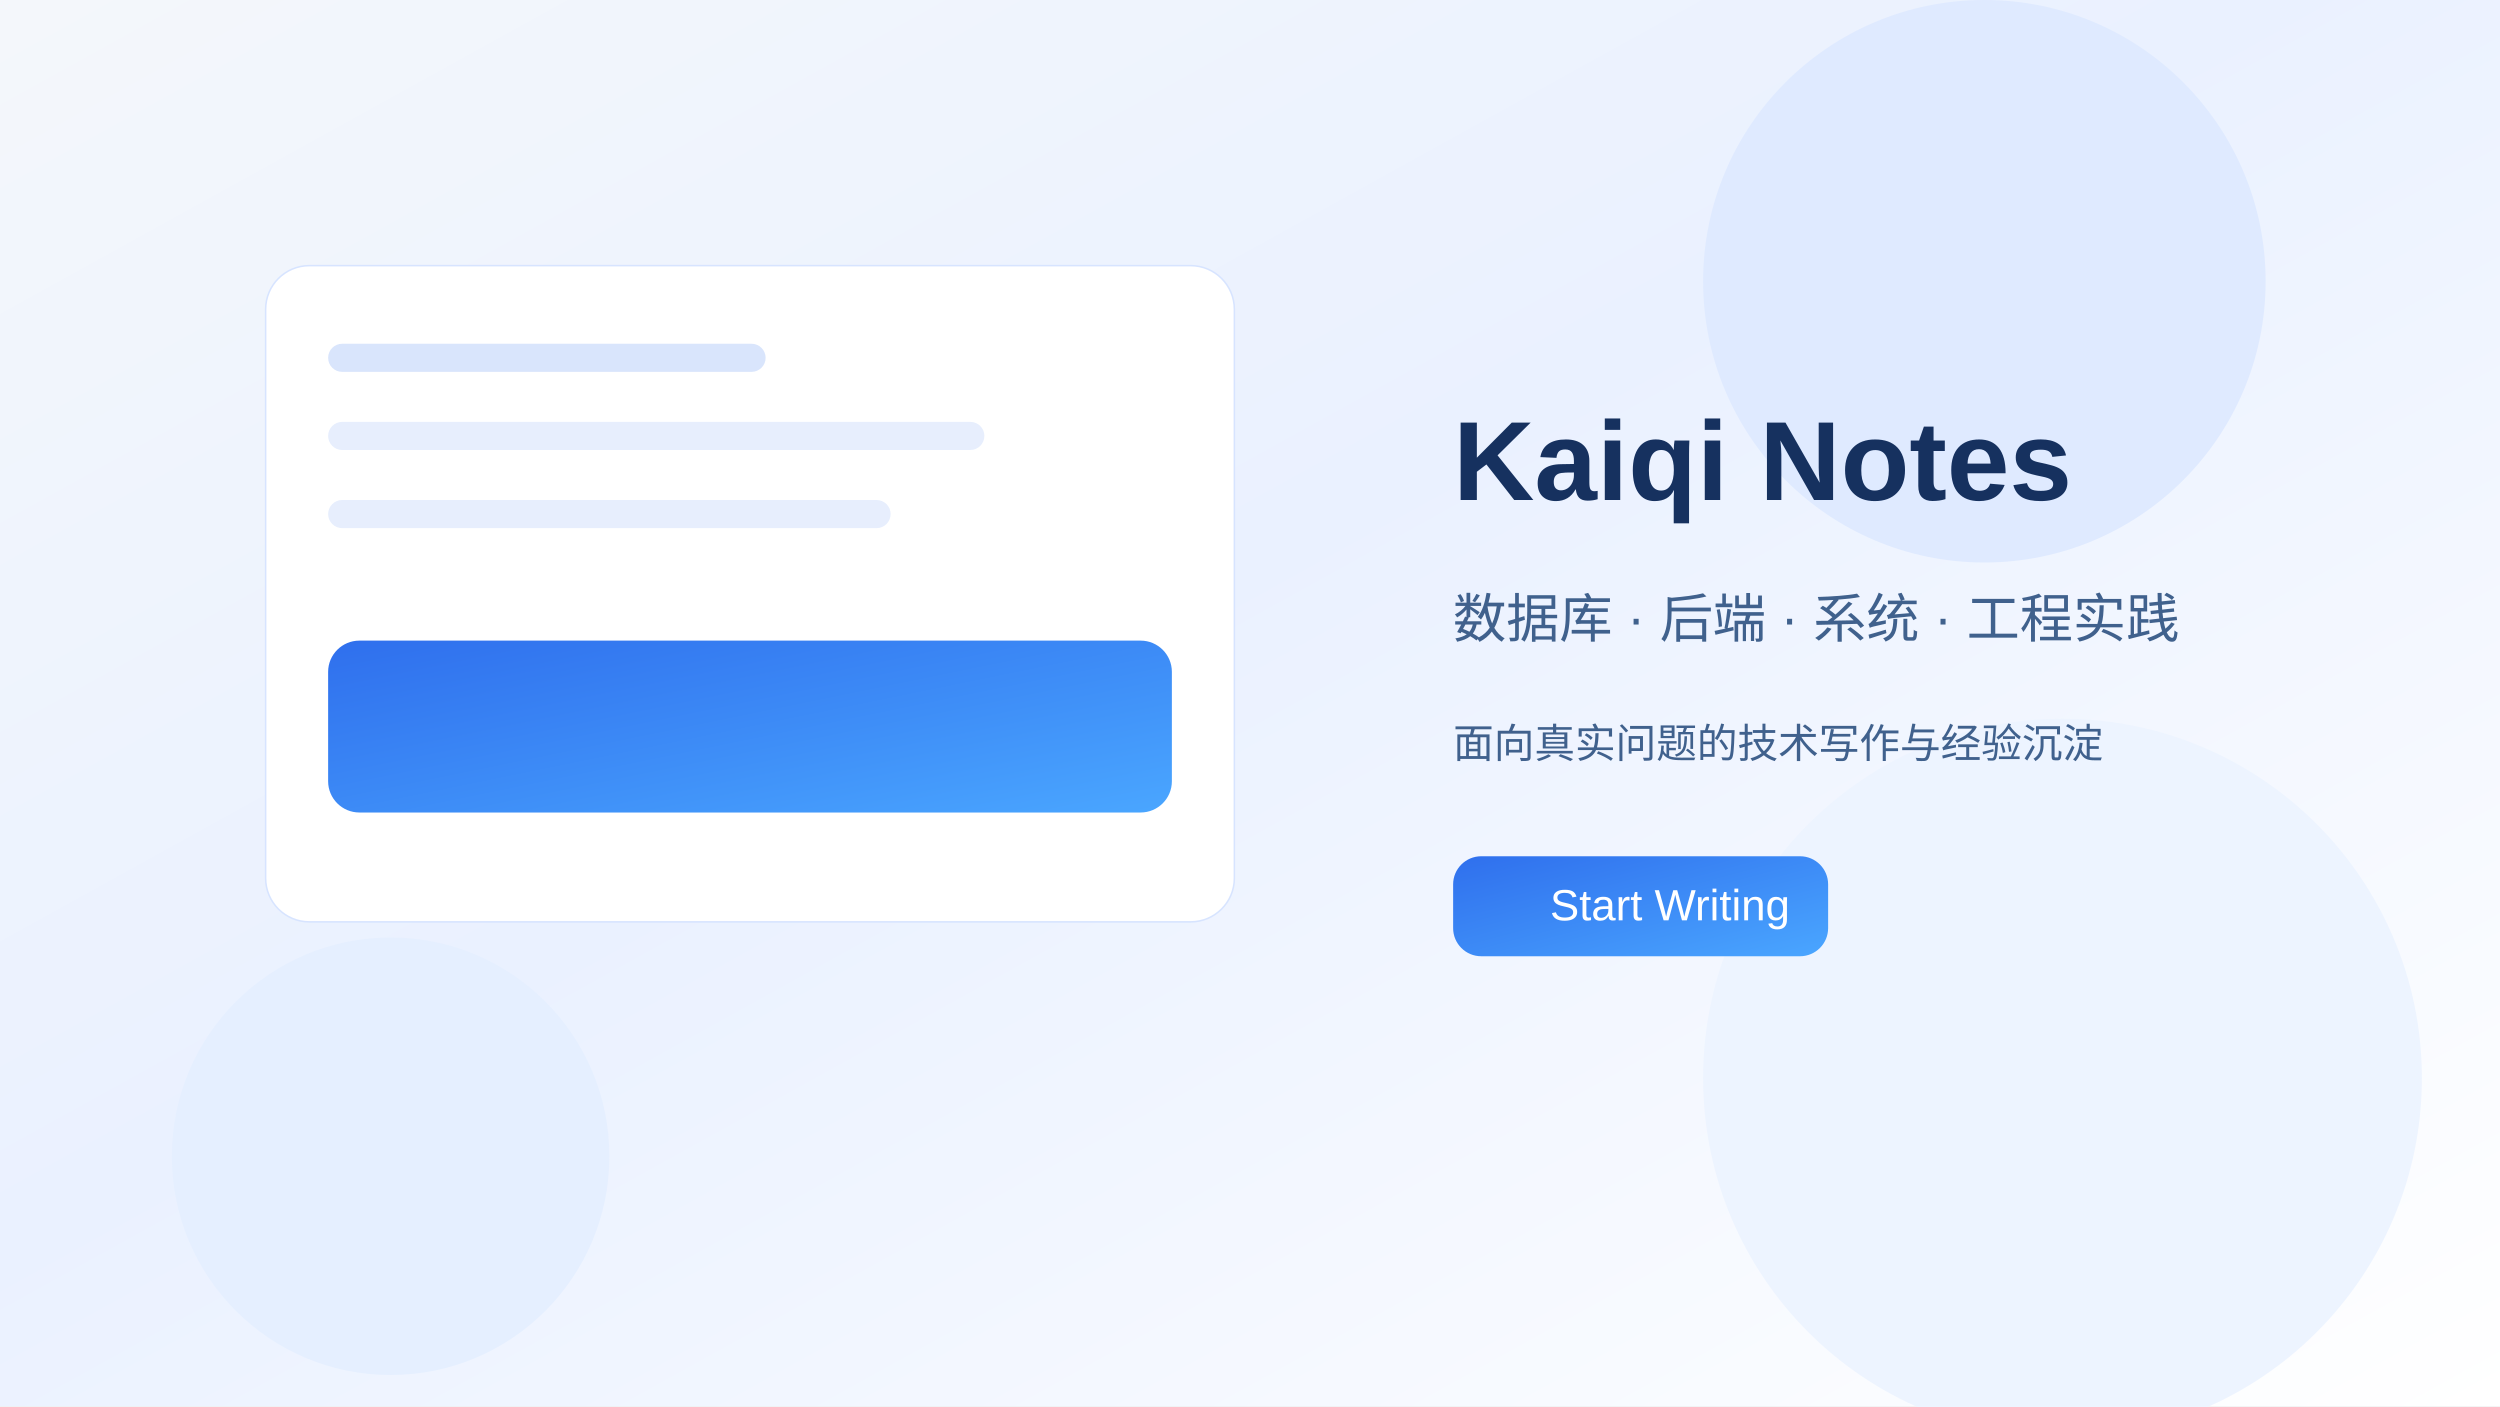
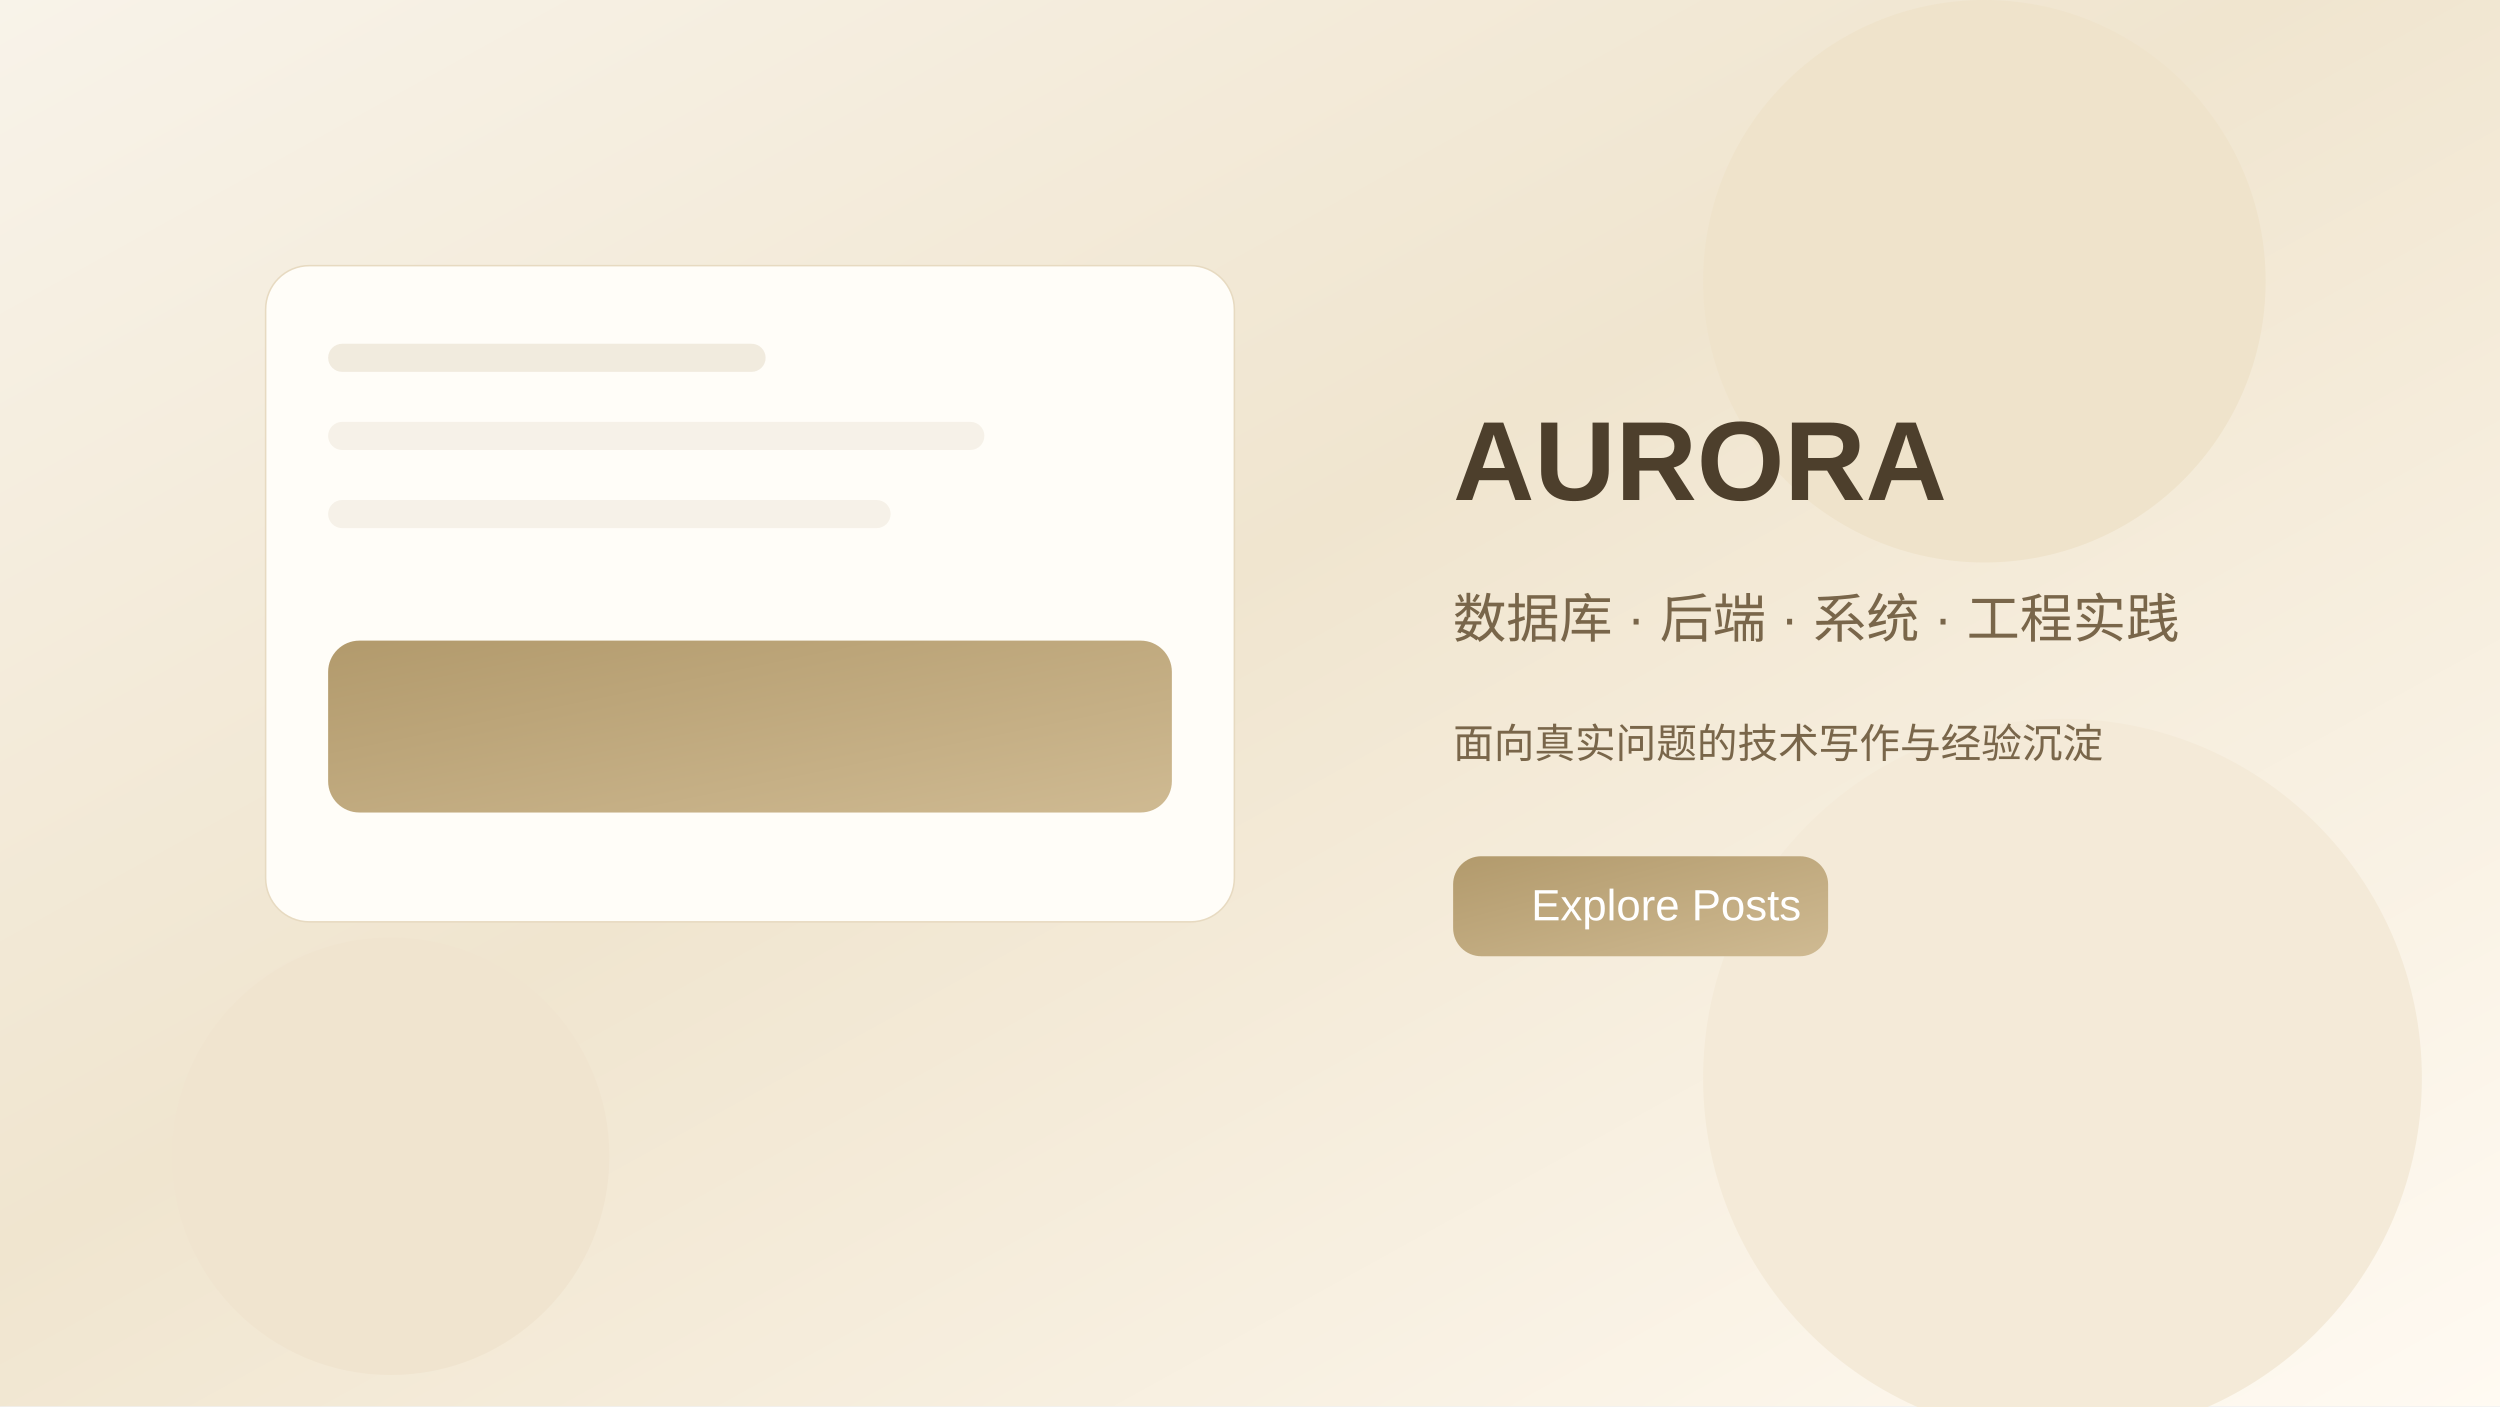
<svg xmlns="http://www.w3.org/2000/svg" viewBox="0 0 1600 900" role="img" aria-label="index banner">
  <defs>
    <linearGradient id="bg" x1="0%" x2="100%" y1="0%" y2="100%">
-       <stop offset="0%" stop-color="#f4f7fb" />
-       <stop offset="45%" stop-color="#eaf1ff" />
-       <stop offset="100%" stop-color="#ffffff" />
+       <stop offset="0%" stop-color="#f8f3e9" />
+       <stop offset="45%" stop-color="#f0e5cf" />
+       <stop offset="100%" stop-color="#fffaf2" />
    </linearGradient>
    <linearGradient id="accent" x1="0%" x2="100%" y1="0%" y2="100%">
-       <stop offset="0%" stop-color="#2f6fed" />
-       <stop offset="100%" stop-color="#4aa6ff" />
+       <stop offset="0%" stop-color="#b29a6c" />
+       <stop offset="100%" stop-color="#cfba92" />
    </linearGradient>
  </defs>
  <rect width="1600" height="900" fill="url(#bg)" />
-   <circle cx="1270" cy="180" r="180" fill="#dfeaff" />
-   <circle cx="1320" cy="690" r="230" fill="#edf4ff" />
-   <circle cx="250" cy="740" r="140" fill="#e5efff" />
-   <rect x="170" y="170" width="620" height="420" rx="28" fill="#ffffff" stroke="#d7e4ff" />
-   <rect x="210" y="220" width="280" height="18" rx="9" fill="#2f6fed" opacity="0.18" />
-   <rect x="210" y="270" width="420" height="18" rx="9" fill="#2f6fed" opacity="0.12" />
-   <rect x="210" y="320" width="360" height="18" rx="9" fill="#2f6fed" opacity="0.12" />
+   <circle cx="1270" cy="180" r="180" fill="#efe3cb" />
+   <circle cx="1320" cy="690" r="230" fill="#f4ead8" />
+   <circle cx="250" cy="740" r="140" fill="#f0e4cf" />
+   <rect x="170" y="170" width="620" height="420" rx="28" fill="#fffdf8" stroke="#e7dac1" />
+   <rect x="210" y="220" width="280" height="18" rx="9" fill="#b29a6c" opacity="0.18" />
+   <rect x="210" y="270" width="420" height="18" rx="9" fill="#b29a6c" opacity="0.12" />
+   <rect x="210" y="320" width="360" height="18" rx="9" fill="#b29a6c" opacity="0.12" />
  <rect x="210" y="410" width="540" height="110" rx="20" fill="url(#accent)" />
-   <text x="930" y="320" fill="#16315f" font-size="72" font-family="Segoe UI, Arial, sans-serif" font-weight="700">Kaiqi Notes</text>
-   <text x="930" y="408" fill="#40618d" font-size="34" font-family="Segoe UI, Arial, sans-serif">数据库 · 后端 · 系统 · 工程实践</text>
-   <text x="930" y="485" fill="#40618d" font-size="26" font-family="Segoe UI, Arial, sans-serif">面向真实问题的技术写作与经验沉淀</text>
+   <text x="930" y="320" fill="#4d3f2c" font-size="72" font-family="Segoe UI, Arial, sans-serif" font-weight="700">AURORA</text>
+   <text x="930" y="408" fill="#79664a" font-size="34" font-family="Segoe UI, Arial, sans-serif">数据库 · 后端 · 系统 · 工程实践</text>
+   <text x="930" y="485" fill="#79664a" font-size="26" font-family="Segoe UI, Arial, sans-serif">面向真实问题的技术写作与经验沉淀</text>
  <rect x="930" y="548" width="240" height="64" rx="18" fill="url(#accent)" />
-   <text x="992" y="589" fill="#ffffff" font-size="28" font-family="Segoe UI, Arial, sans-serif">Start Writing</text>
+   <text x="980" y="589" fill="#ffffff" font-size="28" font-family="Segoe UI, Arial, sans-serif">Explore Posts</text>
</svg>
